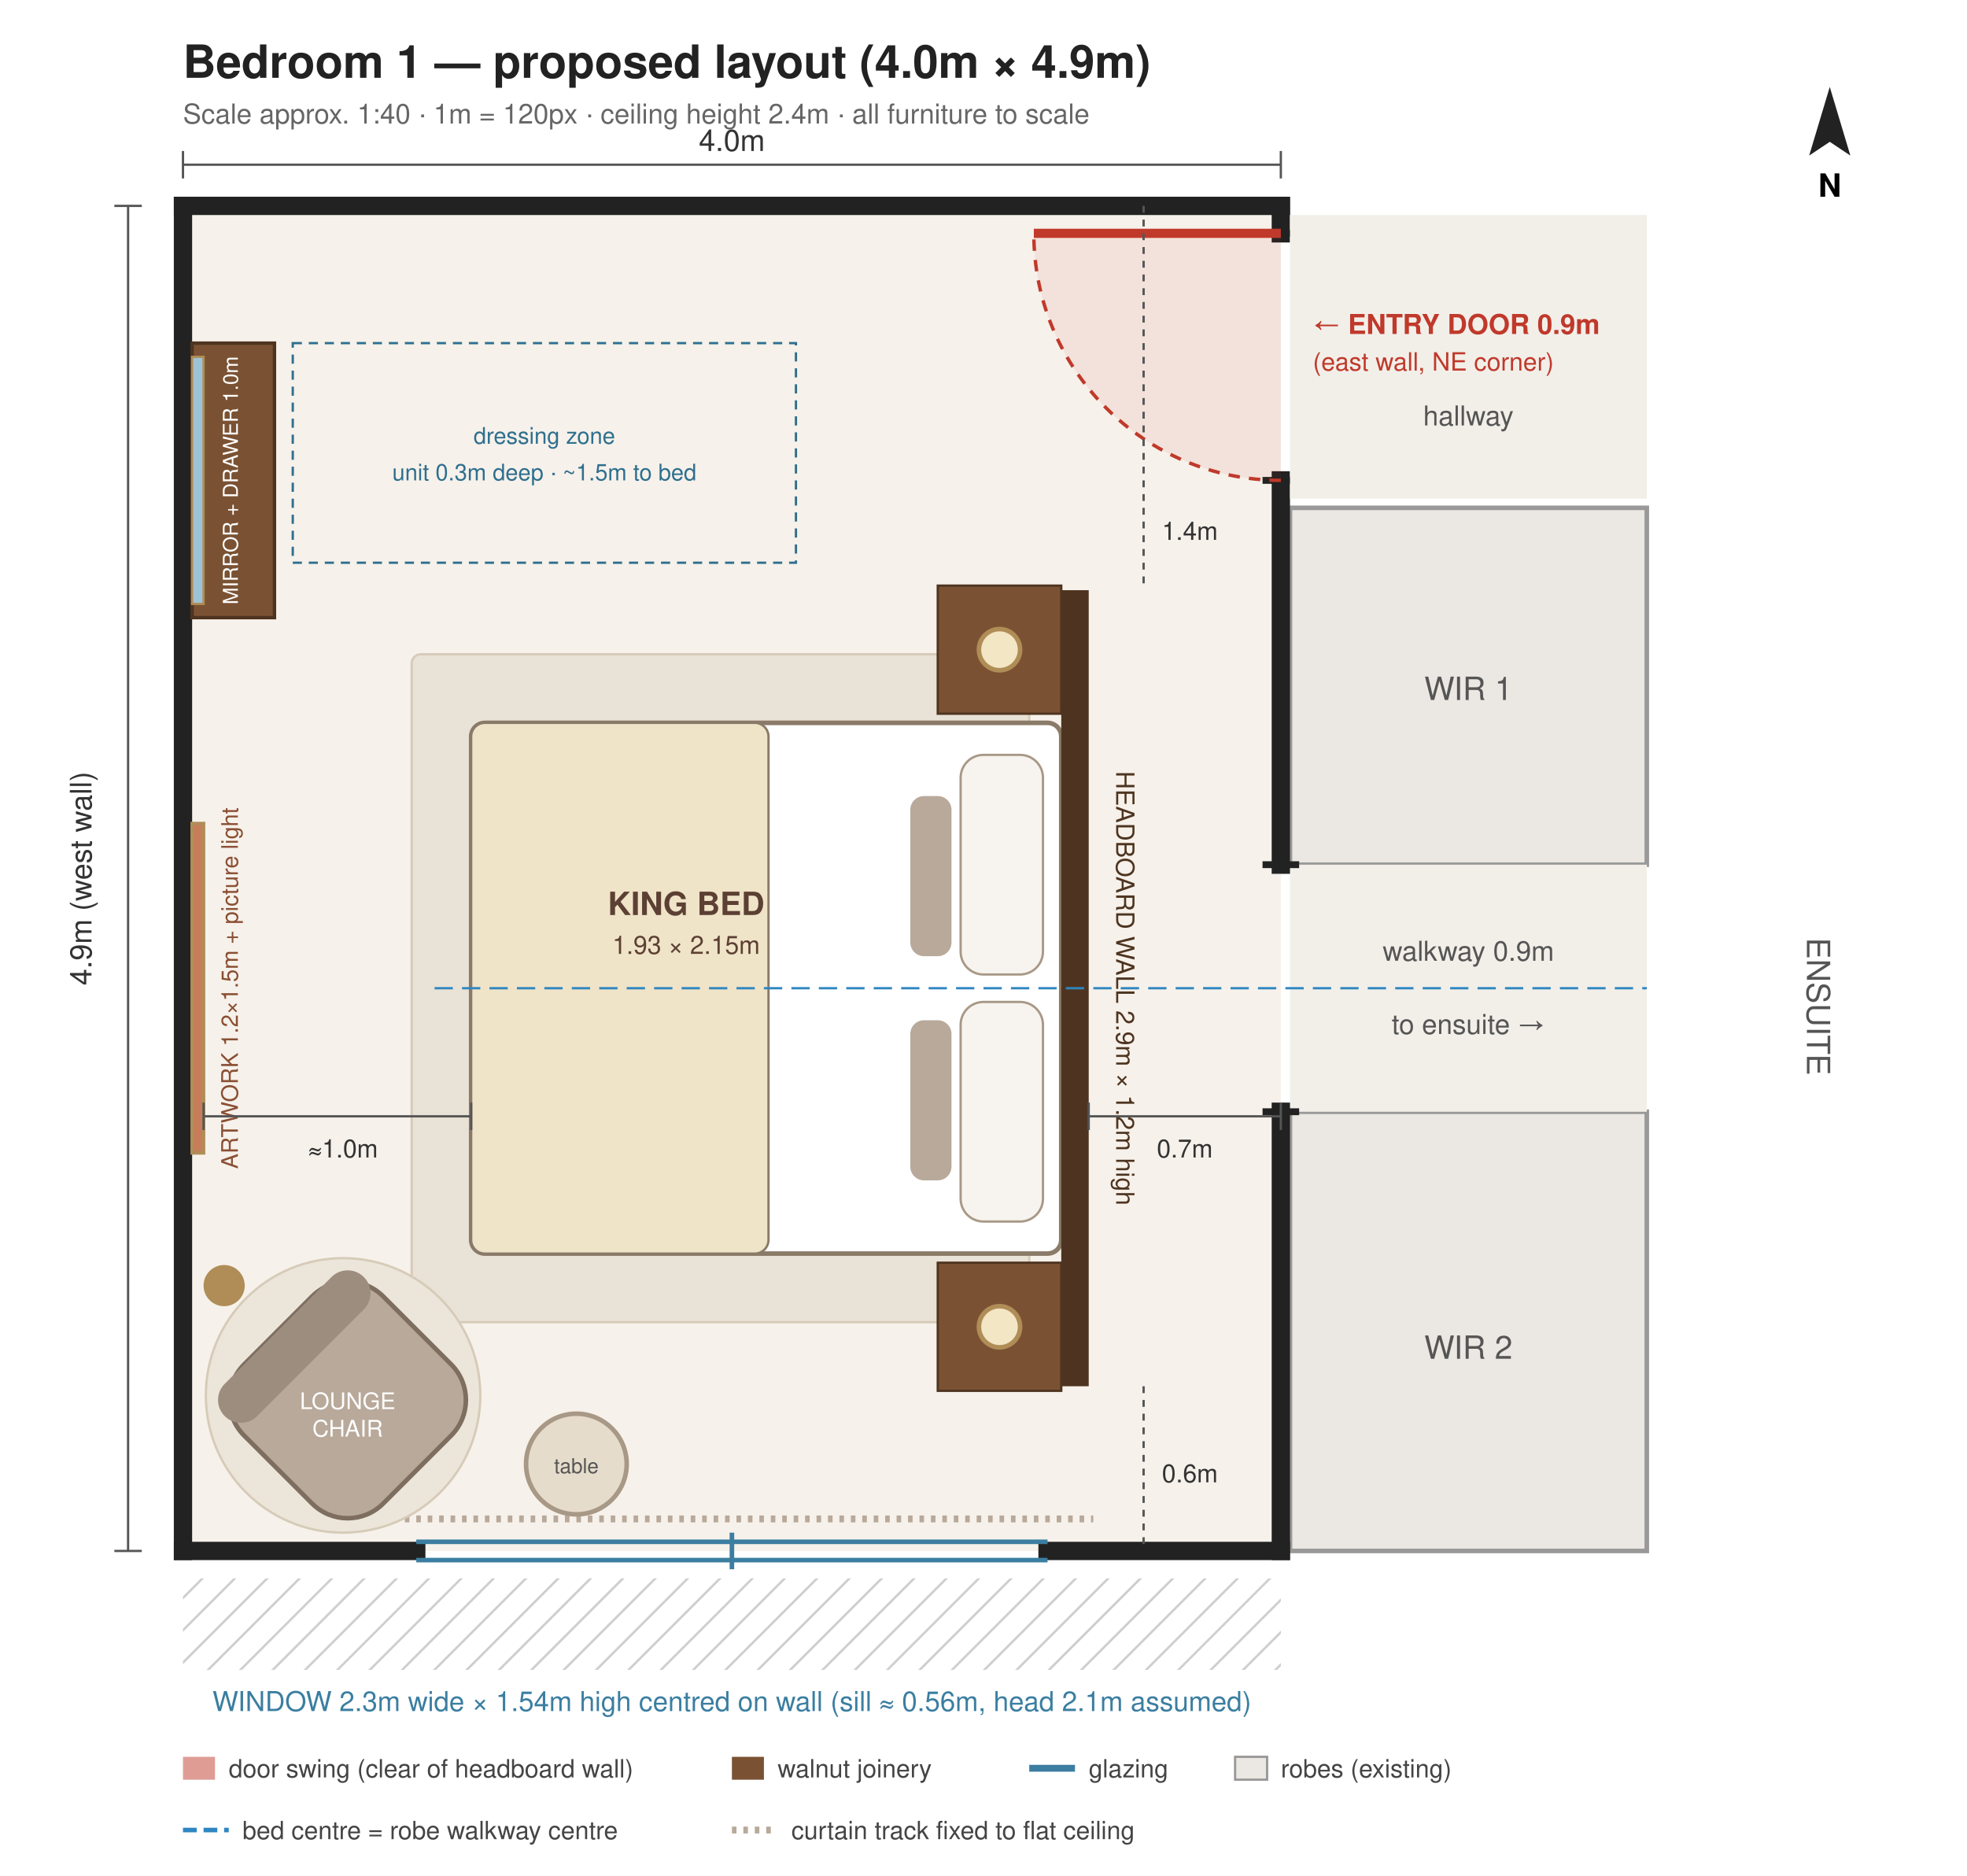
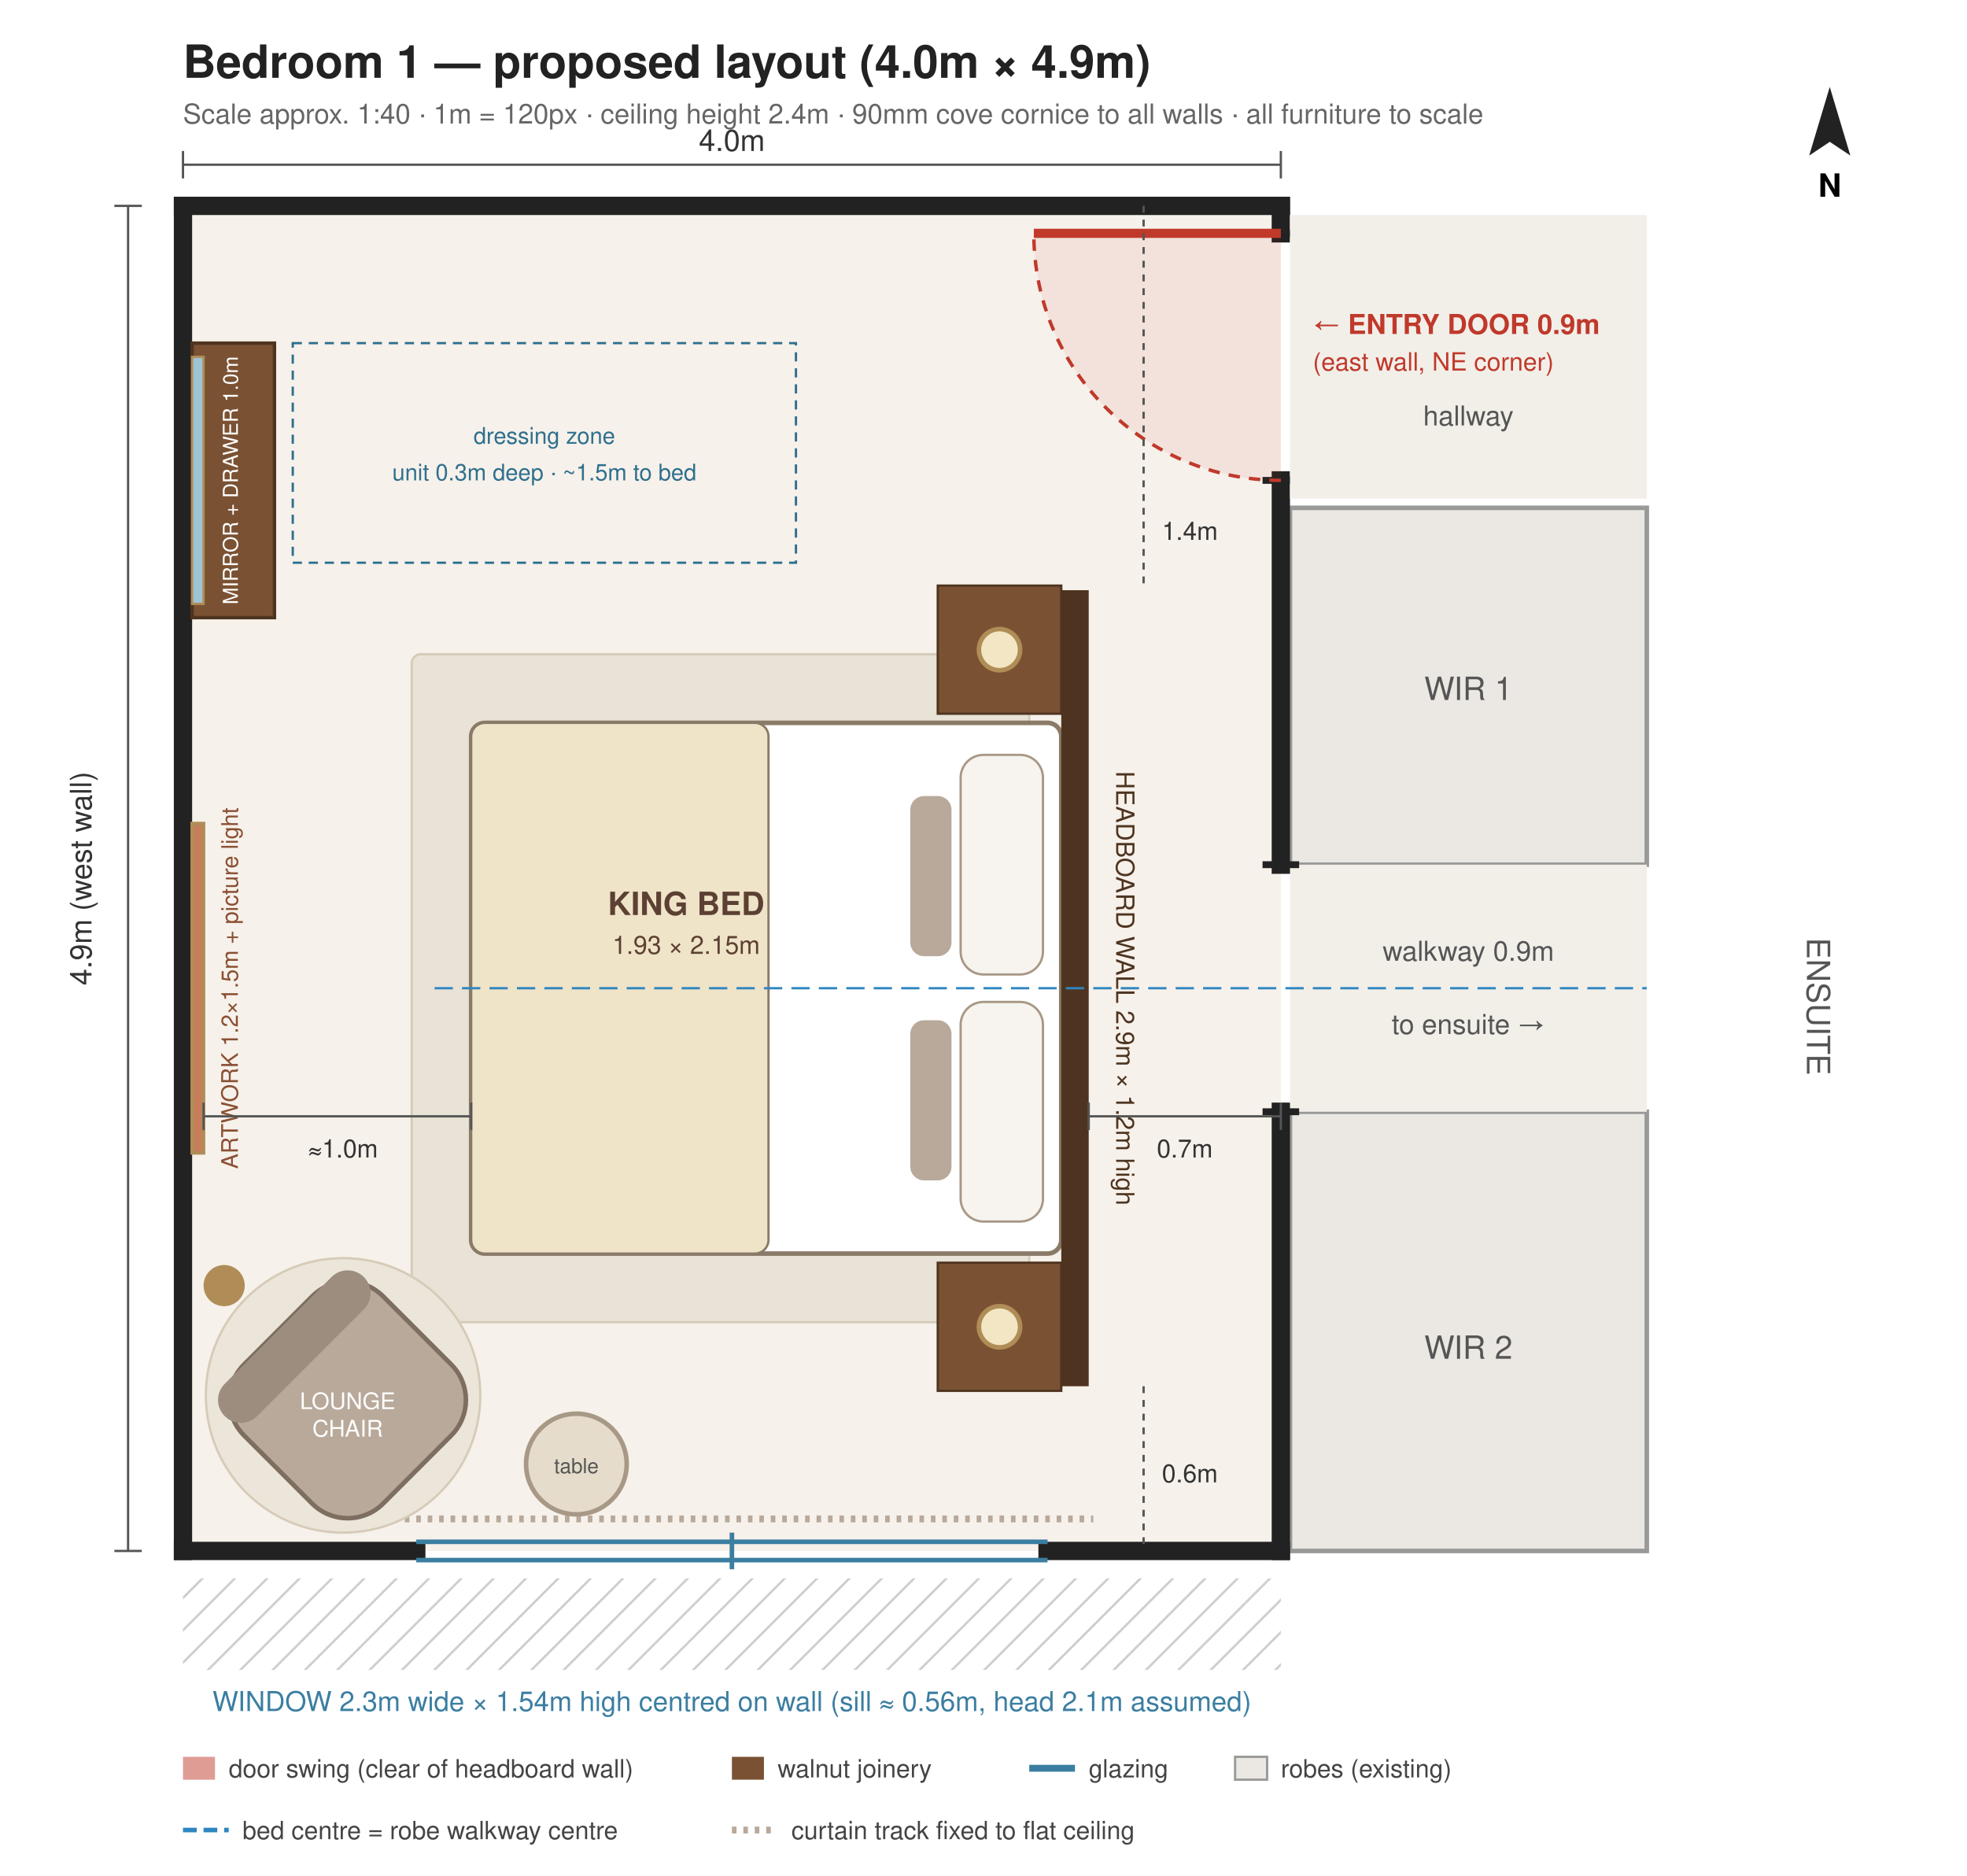
<svg xmlns="http://www.w3.org/2000/svg" width="860" height="820" viewBox="0 0 860 820" font-family="Helvetica, Arial, sans-serif">
  <rect width="860" height="820" fill="#ffffff" />
  <text x="80" y="34" font-size="20" font-weight="bold" fill="#222">Bedroom 1 — proposed layout (4.0m × 4.9m)</text>
-   <text x="80" y="54" font-size="12" fill="#666">Scale approx. 1:40 · 1m = 120px · ceiling height 2.4m · all furniture to scale</text>
+   <text x="80" y="54" font-size="12" fill="#666">Scale approx. 1:40 · 1m = 120px · ceiling height 2.4m · 90mm cove cornice to all walls · all furniture to scale</text>
  <g transform="translate(800,60)">
    <polygon points="0,-22 9,8 0,2 -9,8" fill="#222" />
    <text x="0" y="26" font-size="14" font-weight="bold" text-anchor="middle">N</text>
  </g>
  <rect x="80" y="90" width="480" height="588" fill="#f6f1ea" />
  <rect x="564" y="222" width="156" height="156" fill="#ebe7e2" stroke="#999" stroke-width="2" />
  <text x="642" y="306" font-size="14" text-anchor="middle" fill="#555">WIR 1</text>
  <rect x="564" y="486" width="156" height="192" fill="#ebe7e2" stroke="#999" stroke-width="2" />
  <text x="642" y="594" font-size="14" text-anchor="middle" fill="#555">WIR 2</text>
  <rect x="564" y="378" width="156" height="108" fill="#f2efe9" />
  <text x="642" y="420" font-size="12" text-anchor="middle" fill="#555">walkway 0.9m</text>
  <text x="642" y="452" font-size="12" text-anchor="middle" fill="#555">to ensuite →</text>
  <text x="790" y="440" font-size="14" text-anchor="middle" fill="#555" transform="rotate(90 790 440)">ENSUITE</text>
  <g stroke="#222" stroke-width="8" stroke-linecap="square" fill="none">
    <line x1="80" y1="90" x2="560" y2="90" />
    <line x1="80" y1="90" x2="80" y2="678" />
    <line x1="80" y1="678" x2="182" y2="678" />
    <line x1="458" y1="678" x2="560" y2="678" />
    <line x1="560" y1="90" x2="560" y2="102" />
    <line x1="560" y1="210" x2="560" y2="378" />
    <line x1="560" y1="486" x2="560" y2="678" />
  </g>
  <g stroke="#222" stroke-width="3">
    <line x1="552" y1="102" x2="568" y2="102" />
    <line x1="552" y1="210" x2="568" y2="210" />
    <line x1="552" y1="378" x2="568" y2="378" />
    <line x1="552" y1="486" x2="568" y2="486" />
  </g>
  <g stroke="#3b7ea1" stroke-width="2">
    <line x1="182" y1="674" x2="458" y2="674" />
    <line x1="182" y1="682" x2="458" y2="682" />
    <line x1="320" y1="670" x2="320" y2="686" />
    <line x1="162" y1="664" x2="478" y2="664" stroke="#b8a99a" stroke-width="3" stroke-dasharray="2,3" />
  </g>
  <rect x="80" y="690" width="480" height="40" fill="url(#hatch)" opacity="0.6" />
  <defs>
    <pattern id="hatch" width="10" height="10" patternUnits="userSpaceOnUse" patternTransform="rotate(45)">
      <line x1="0" y1="0" x2="0" y2="10" stroke="#aaa" stroke-width="2" />
    </pattern>
  </defs>
  <text x="320" y="748" font-size="12" text-anchor="middle" fill="#3b7ea1">WINDOW 2.3m wide × 1.54m high centred on wall (sill ≈ 0.56m, head 2.1m assumed)</text>
  <path d="M560,210 A108,108 0 0,1 452,102" fill="none" stroke="#c0392b" stroke-width="1.5" stroke-dasharray="5,4" />
  <line x1="560" y1="102" x2="452" y2="102" stroke="#c0392b" stroke-width="4" />
  <path d="M560,102 L560,210 A108,108 0 0,1 452,102 Z" fill="#c0392b" opacity="0.08" />
  <rect x="564" y="94" width="156" height="124" fill="#f2efe9" />
  <text x="642" y="186" font-size="12" text-anchor="middle" fill="#555">hallway</text>
  <text x="574" y="146" font-size="12" fill="#c0392b" font-weight="bold">← ENTRY DOOR 0.9m</text>
  <text x="574" y="162" font-size="11" fill="#c0392b">(east wall, NE corner)</text>
  <rect x="84" y="150" width="36" height="120" fill="#7a5233" stroke="#4e3420" stroke-width="1.5" />
  <rect x="84" y="156" width="5" height="108" fill="#9fc3d6" stroke="#b08d57" stroke-width="1" />
  <text x="104" y="210" font-size="9" fill="#fff" text-anchor="middle" transform="rotate(-90 104 210)">MIRROR + DRAWER 1.0m</text>
  <rect x="128" y="150" width="220" height="96" fill="none" stroke="#2e6f8e" stroke-width="1" stroke-dasharray="4,3" />
  <text x="238" y="194" font-size="10" fill="#2e6f8e" text-anchor="middle">dressing zone</text>
  <text x="238" y="210" font-size="10" fill="#2e6f8e" text-anchor="middle">unit 0.3m deep · ~1.5m to bed</text>
  <rect x="84" y="360" width="5" height="144" fill="#c77d5a" stroke="#b08d57" stroke-width="1.5" />
  <text x="104" y="432" font-size="10" fill="#8a4f33" text-anchor="middle" transform="rotate(-90 104 432)">ARTWORK 1.2×1.5m + picture light</text>
  <rect x="180" y="286" width="270" height="292" rx="4" fill="#e9e2d6" stroke="#d6cbb8" stroke-width="1" />
  <rect x="206" y="316" width="258" height="232" rx="6" fill="#ffffff" stroke="#8a7a68" stroke-width="2" />
  <rect x="206" y="316" width="130" height="232" rx="6" fill="#efe3c8" stroke="#8a7a68" stroke-width="1" />
  <rect x="420" y="330" width="36" height="96" rx="10" fill="#f7f4ef" stroke="#a89886" />
  <rect x="420" y="438" width="36" height="96" rx="10" fill="#f7f4ef" stroke="#a89886" />
  <rect x="398" y="348" width="18" height="70" rx="6" fill="#b8a99a" />
  <rect x="398" y="446" width="18" height="70" rx="6" fill="#b8a99a" />
  <text x="300" y="400" font-size="14" text-anchor="middle" fill="#5c4033" font-weight="bold">KING BED</text>
  <text x="300" y="417" font-size="11" text-anchor="middle" fill="#5c4033">1.93 × 2.15m</text>
  <rect x="410" y="256" width="54" height="56" fill="#7a5233" stroke="#4e3420" />
  <rect x="410" y="552" width="54" height="56" fill="#7a5233" stroke="#4e3420" />
  <circle cx="437" cy="284" r="9" fill="#f3e6c4" stroke="#b08d57" stroke-width="2" />
  <circle cx="437" cy="580" r="9" fill="#f3e6c4" stroke="#b08d57" stroke-width="2" />
  <rect x="464" y="258" width="12" height="348" fill="#4e3420" />
  <text x="488" y="432" font-size="11" fill="#4e3420" text-anchor="middle" transform="rotate(90 488 432)">HEADBOARD WALL 2.9m × 1.2m high</text>
  <circle cx="150" cy="610" r="60" fill="#ece5da" stroke="#d6cbb8" />
  <g transform="translate(152 612) rotate(-45)">
    <rect x="-43" y="-43" width="86" height="86" rx="22" fill="#b8a99a" stroke="#7d6e60" stroke-width="2" />
    <rect x="-43" y="-43" width="86" height="20" rx="10" fill="#9c8d7e" />
  </g>
  <circle cx="252" cy="640" r="22" fill="#e6dccb" stroke="#a89886" stroke-width="2" />
  <circle cx="98" cy="562" r="9" fill="#b08d57" />
  <text x="152" y="616" font-size="10" text-anchor="middle" fill="#fff">LOUNGE</text>
  <text x="152" y="628" font-size="10" text-anchor="middle" fill="#fff">CHAIR</text>
  <text x="252" y="644" font-size="9" text-anchor="middle" fill="#555">table</text>
  <g stroke="#555" stroke-width="1" fill="none">
    <line x1="80" y1="72" x2="560" y2="72" />
    <line x1="80" y1="66" x2="80" y2="78" />
    <line x1="560" y1="66" x2="560" y2="78" />
    <line x1="56" y1="90" x2="56" y2="678" />
    <line x1="50" y1="90" x2="62" y2="90" />
    <line x1="50" y1="678" x2="62" y2="678" />
    <line x1="89" y1="488" x2="206" y2="488" />
    <line x1="89" y1="482" x2="89" y2="494" />
    <line x1="206" y1="482" x2="206" y2="494" />
    <line x1="476" y1="488" x2="560" y2="488" />
    <line x1="476" y1="482" x2="476" y2="494" />
    <line x1="560" y1="482" x2="560" y2="494" />
    <line x1="500" y1="90" x2="500" y2="258" stroke-dasharray="3,3" />
    <line x1="500" y1="606" x2="500" y2="678" stroke-dasharray="3,3" />
    <line x1="190" y1="432" x2="720" y2="432" stroke="#2e86c1" stroke-dasharray="8,4" />
  </g>
  <text x="320" y="66" font-size="13" text-anchor="middle" fill="#333">4.0m</text>
  <text x="40" y="384" font-size="13" text-anchor="middle" fill="#333" transform="rotate(-90 40 384)">4.9m (west wall)</text>
  <text x="150" y="506" font-size="11" text-anchor="middle" fill="#333">≈1.0m</text>
  <text x="518" y="506" font-size="11" text-anchor="middle" fill="#333">0.7m</text>
  <text x="508" y="236" font-size="11" fill="#333">1.4m</text>
  <text x="508" y="648" font-size="11" fill="#333">0.6m</text>
  <g font-size="11" fill="#444">
    <rect x="80" y="768" width="14" height="10" fill="#c0392b" opacity="0.5" />
    <text x="100" y="777">door swing (clear of headboard wall)</text>
    <rect x="320" y="768" width="14" height="10" fill="#7a5233" />
    <text x="340" y="777">walnut joinery</text>
    <line x1="450" y1="773" x2="470" y2="773" stroke="#3b7ea1" stroke-width="3" />
    <text x="476" y="777">glazing</text>
    <rect x="540" y="768" width="14" height="10" fill="#ebe7e2" stroke="#999" />
    <text x="560" y="777">robes (existing)</text>
    <line x1="320" y1="800" x2="340" y2="800" stroke="#b8a99a" stroke-width="3" stroke-dasharray="2,3" />
    <text x="346" y="804">curtain track fixed to flat ceiling</text>
    <line x1="80" y1="800" x2="100" y2="800" stroke="#2e86c1" stroke-dasharray="6,3" stroke-width="2" />
    <text x="106" y="804">bed centre = robe walkway centre</text>
  </g>
</svg>
